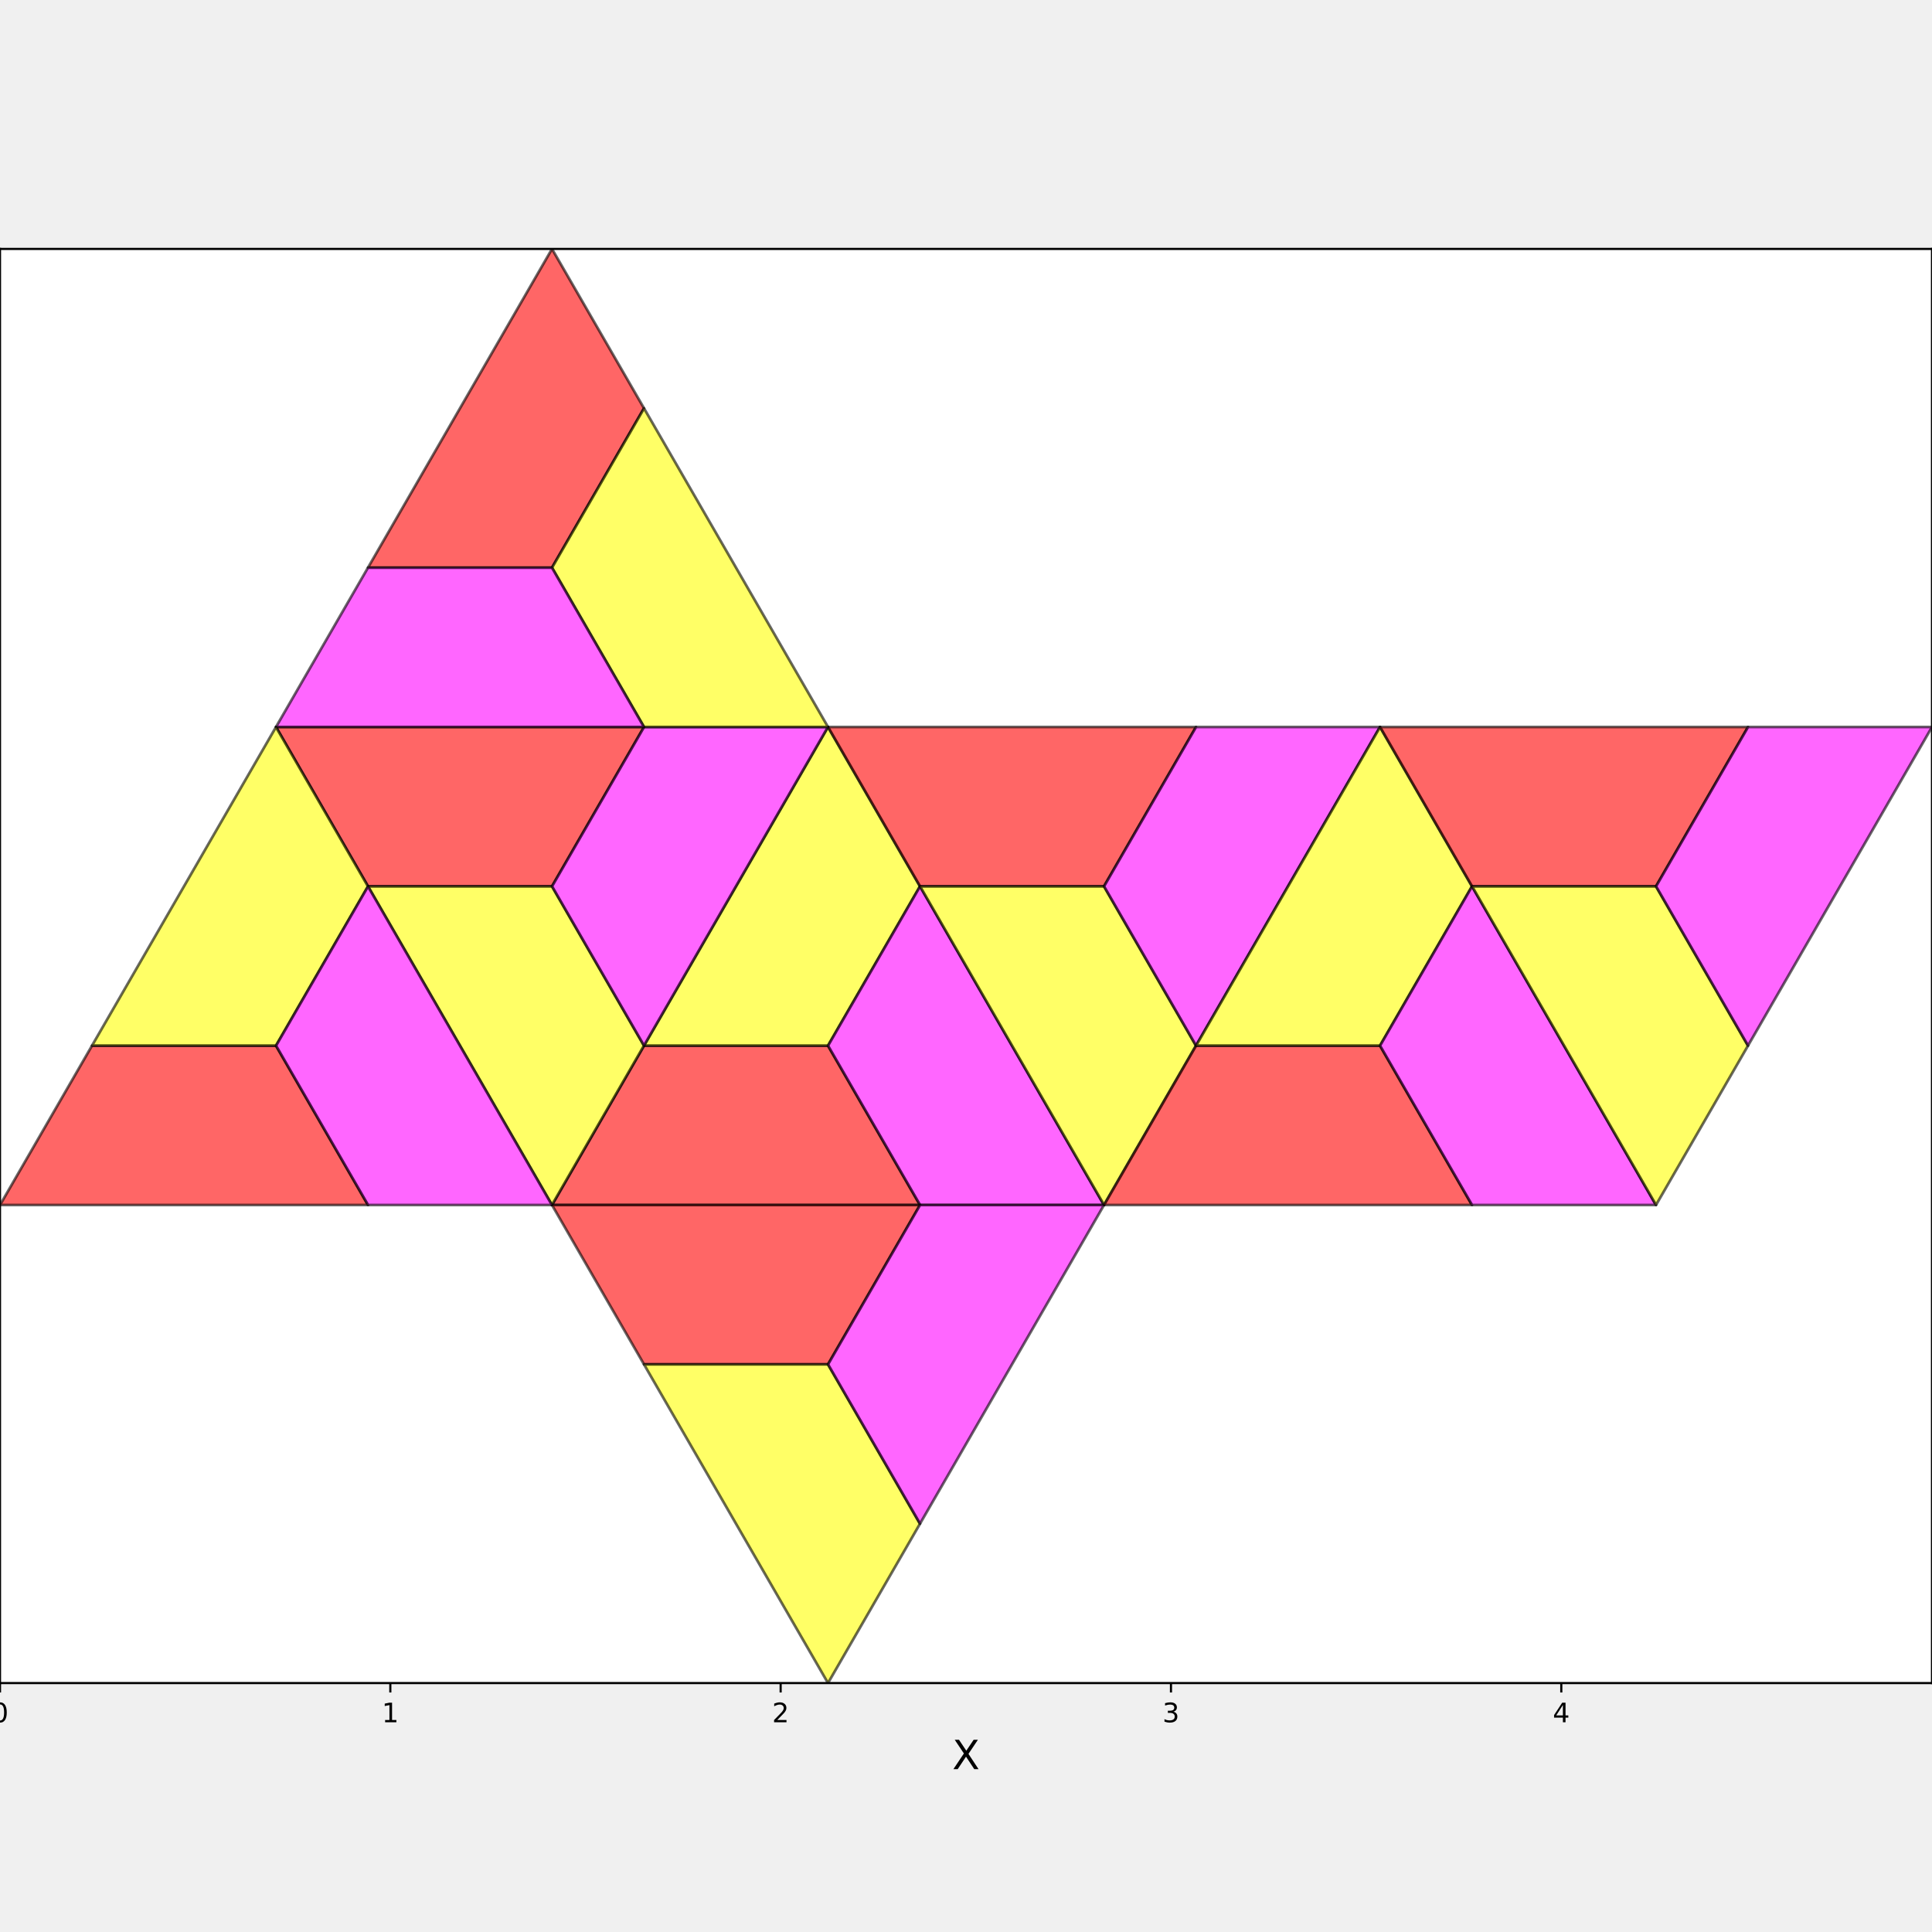
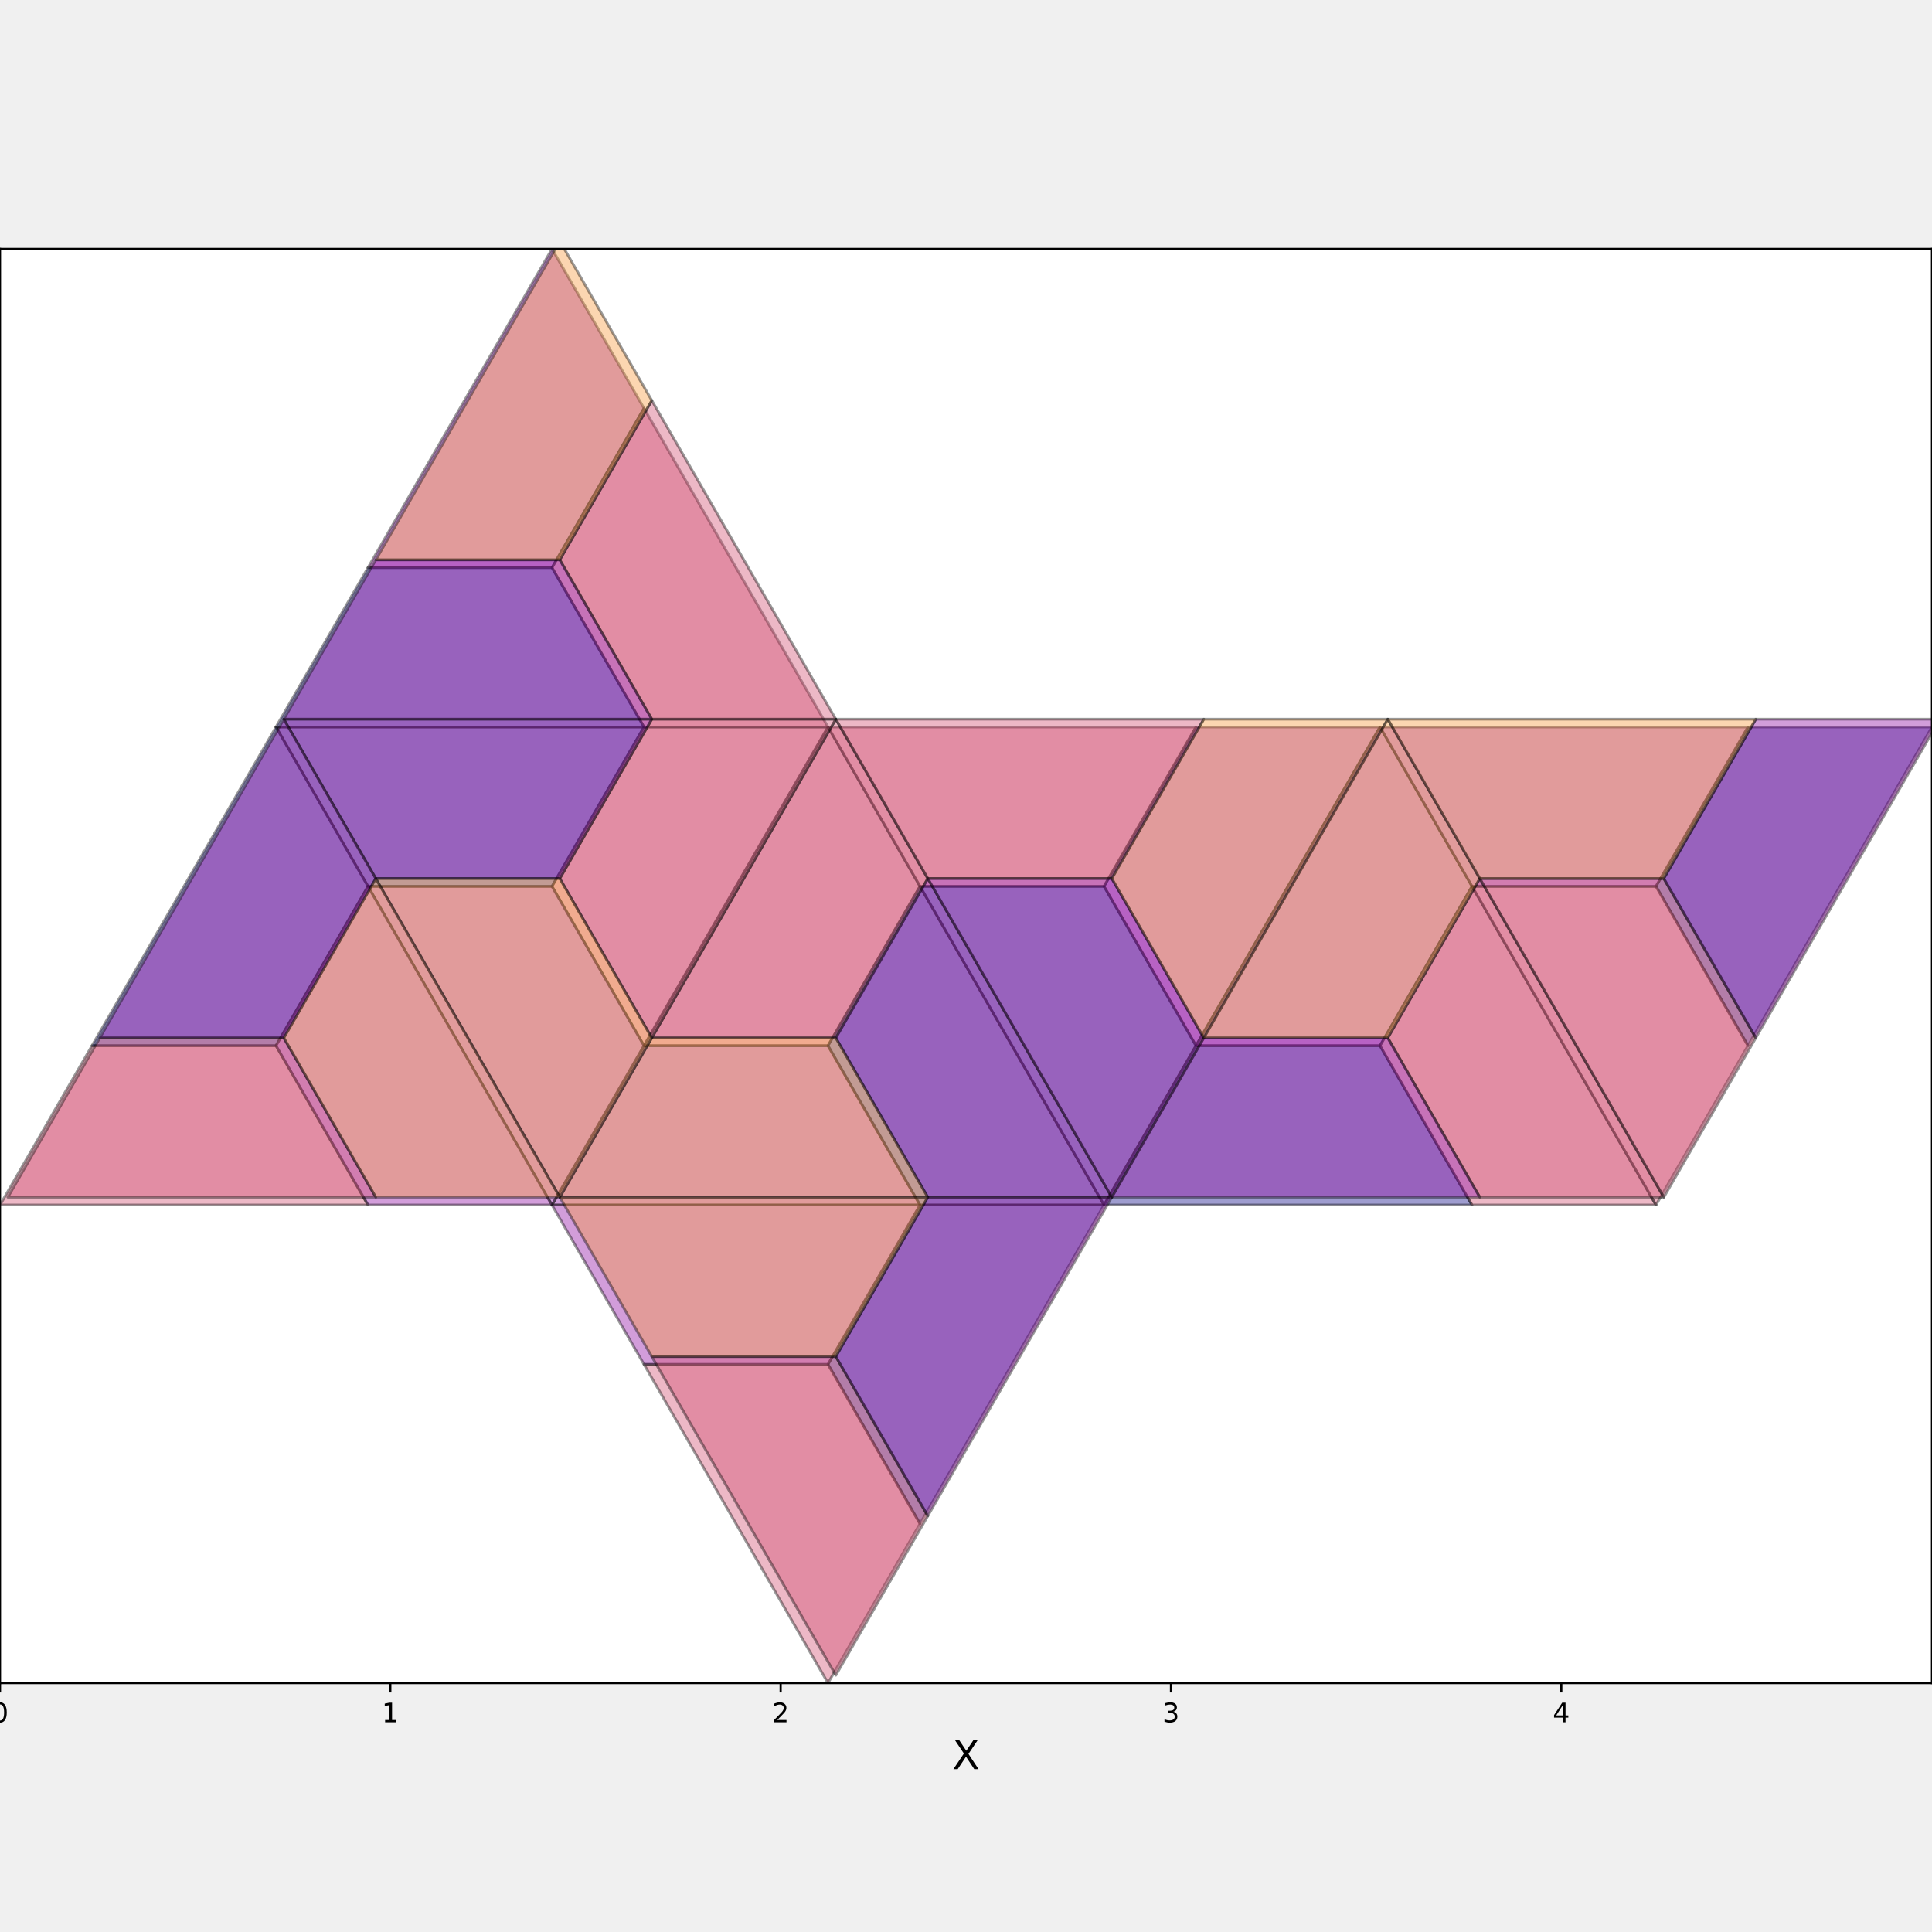
<svg xmlns="http://www.w3.org/2000/svg" xmlns:xlink="http://www.w3.org/1999/xlink" width="720pt" height="720pt" viewBox="0 0 720 720" version="1.1">
  <defs>
    <style type="text/css">*{stroke-linejoin: round; stroke-linecap: butt}</style>
  </defs>
  <g id="figure_1">
    <g id="axes_1">
      <g id="patch_1">
        <path d="M 0 627.231  L 720 627.231  L 720 92.769  L 0 92.769  z " style="fill: #ffffff" />
      </g>
      <g id="PolyCollection_1">
        <defs>
-           <path id="ma9fac72c48" d="M 205.714 -270.923  L 240 -330.308  L 308.571 -330.308  L 342.857 -270.923  z " style="stroke: #000000; stroke-opacity: 0.6" />
-         </defs>
-         <g clip-path="url(#p242dd71b07)">
-           <use xlink:href="#ma9fac72c48" x="0" y="720" style="fill: #ff0000; fill-opacity: 0.6; stroke: #000000; stroke-opacity: 0.6" />
+           <path id="mb7cb79cc13" d="M 205.714 -270.923  L 240 -330.308  L 308.571 -330.308  L 342.857 -270.923  z " style="stroke: #000000; stroke-opacity: 0.4" />
+         </defs>
+         <g clip-path="url(#pbd606a67c0)">
+           <use xlink:href="#mb7cb79cc13" x="0" y="720" style="fill: #8e0ca4; fill-opacity: 0.4; stroke: #000000; stroke-opacity: 0.4" />
        </g>
      </g>
      <g id="PolyCollection_2">
        <defs>
-           <path id="me55ea42851" d="M 308.571 -449.077  L 342.857 -389.692  L 308.571 -330.308  L 240 -330.308  z " style="stroke: #000000; stroke-opacity: 0.6" />
-         </defs>
-         <g clip-path="url(#p242dd71b07)">
-           <use xlink:href="#me55ea42851" x="0" y="720" style="fill: #ffff00; fill-opacity: 0.6; stroke: #000000; stroke-opacity: 0.6" />
+           <path id="m765e24cdc8" d="M 308.571 -449.077  L 342.857 -389.692  L 308.571 -330.308  L 240 -330.308  z " style="stroke: #000000; stroke-opacity: 0.4" />
+         </defs>
+         <g clip-path="url(#pbd606a67c0)">
+           <use xlink:href="#m765e24cdc8" x="0" y="720" style="fill: #d24f71; fill-opacity: 0.4; stroke: #000000; stroke-opacity: 0.4" />
        </g>
      </g>
      <g id="PolyCollection_3">
        <defs>
-           <path id="m1cda9bcd54" d="M 411.429 -270.923  L 342.857 -270.923  L 308.571 -330.308  L 342.857 -389.692  z " style="stroke: #000000; stroke-opacity: 0.6" />
-         </defs>
-         <g clip-path="url(#p242dd71b07)">
-           <use xlink:href="#m1cda9bcd54" x="0" y="720" style="fill: #ff00ff; fill-opacity: 0.6; stroke: #000000; stroke-opacity: 0.6" />
+           <path id="m88b1c57cf9" d="M 411.429 -270.923  L 342.857 -270.923  L 308.571 -330.308  L 342.857 -389.692  z " style="stroke: #000000; stroke-opacity: 0.4" />
+         </defs>
+         <g clip-path="url(#pbd606a67c0)">
+           <use xlink:href="#m88b1c57cf9" x="0" y="720" style="fill: #0d0887; fill-opacity: 0.4; stroke: #000000; stroke-opacity: 0.4" />
        </g>
      </g>
      <g id="PolyCollection_4">
        <defs>
-           <path id="m9025b6e7d9" d="M 445.714 -449.077  L 411.429 -389.692  L 342.857 -389.692  L 308.571 -449.077  z " style="stroke: #000000; stroke-opacity: 0.6" />
-         </defs>
-         <g clip-path="url(#p242dd71b07)">
-           <use xlink:href="#m9025b6e7d9" x="0" y="720" style="fill: #ff0000; fill-opacity: 0.6; stroke: #000000; stroke-opacity: 0.6" />
+           <path id="m910a7fbafd" d="M 445.714 -330.308  L 411.429 -389.692  L 445.714 -449.077  L 514.286 -449.077  z " style="stroke: #000000; stroke-opacity: 0.4" />
+         </defs>
+         <g clip-path="url(#pbd606a67c0)">
+           <use xlink:href="#m910a7fbafd" x="0" y="720" style="fill: #8e0ca4; fill-opacity: 0.4; stroke: #000000; stroke-opacity: 0.4" />
        </g>
      </g>
      <g id="PolyCollection_5">
        <defs>
-           <path id="m2caab65bf6" d="M 342.857 -389.692  L 411.429 -389.692  L 445.714 -330.308  L 411.429 -270.923  z " style="stroke: #000000; stroke-opacity: 0.6" />
-         </defs>
-         <g clip-path="url(#p242dd71b07)">
-           <use xlink:href="#m2caab65bf6" x="0" y="720" style="fill: #ffff00; fill-opacity: 0.6; stroke: #000000; stroke-opacity: 0.6" />
+           <path id="mae0531d1f0" d="M 342.857 -389.692  L 411.429 -389.692  L 445.714 -330.308  L 411.429 -270.923  z " style="stroke: #000000; stroke-opacity: 0.4" />
+         </defs>
+         <g clip-path="url(#pbd606a67c0)">
+           <use xlink:href="#mae0531d1f0" x="0" y="720" style="fill: #0d0887; fill-opacity: 0.4; stroke: #000000; stroke-opacity: 0.4" />
        </g>
      </g>
      <g id="PolyCollection_6">
        <defs>
-           <path id="m2b1347cd30" d="M 445.714 -330.308  L 411.429 -389.692  L 445.714 -449.077  L 514.286 -449.077  z " style="stroke: #000000; stroke-opacity: 0.6" />
-         </defs>
-         <g clip-path="url(#p242dd71b07)">
-           <use xlink:href="#m2b1347cd30" x="0" y="720" style="fill: #ff00ff; fill-opacity: 0.6; stroke: #000000; stroke-opacity: 0.6" />
+           <path id="mfa19f11cf4" d="M 445.714 -449.077  L 411.429 -389.692  L 342.857 -389.692  L 308.571 -449.077  z " style="stroke: #000000; stroke-opacity: 0.4" />
+         </defs>
+         <g clip-path="url(#pbd606a67c0)">
+           <use xlink:href="#mfa19f11cf4" x="0" y="720" style="fill: #d24f71; fill-opacity: 0.4; stroke: #000000; stroke-opacity: 0.4" />
        </g>
      </g>
      <g id="PolyCollection_7">
        <defs>
-           <path id="m58625cbecf" d="M 240 -449.077  L 205.714 -389.692  L 137.143 -389.692  L 102.857 -449.077  z " style="stroke: #000000; stroke-opacity: 0.6" />
-         </defs>
-         <g clip-path="url(#p242dd71b07)">
-           <use xlink:href="#m58625cbecf" x="0" y="720" style="fill: #ff0000; fill-opacity: 0.6; stroke: #000000; stroke-opacity: 0.6" />
+           <path id="m4f0712272b" d="M 240 -330.308  L 205.714 -389.692  L 240 -449.077  L 308.571 -449.077  z " style="stroke: #000000; stroke-opacity: 0.4" />
+         </defs>
+         <g clip-path="url(#pbd606a67c0)">
+           <use xlink:href="#m4f0712272b" x="0" y="720" style="fill: #d24f71; fill-opacity: 0.4; stroke: #000000; stroke-opacity: 0.4" />
        </g>
      </g>
      <g id="PolyCollection_8">
        <defs>
-           <path id="m8529c10065" d="M 137.143 -389.692  L 205.714 -389.692  L 240 -330.308  L 205.714 -270.923  z " style="stroke: #000000; stroke-opacity: 0.6" />
-         </defs>
-         <g clip-path="url(#p242dd71b07)">
-           <use xlink:href="#m8529c10065" x="0" y="720" style="fill: #ffff00; fill-opacity: 0.6; stroke: #000000; stroke-opacity: 0.6" />
+           <path id="m6700bf6ee3" d="M 137.143 -389.692  L 205.714 -389.692  L 240 -330.308  L 205.714 -270.923  z " style="stroke: #000000; stroke-opacity: 0.4" />
+         </defs>
+         <g clip-path="url(#pbd606a67c0)">
+           <use xlink:href="#m6700bf6ee3" x="0" y="720" style="fill: #8e0ca4; fill-opacity: 0.4; stroke: #000000; stroke-opacity: 0.4" />
        </g>
      </g>
      <g id="PolyCollection_9">
        <defs>
-           <path id="md4a1f03cdc" d="M 240 -330.308  L 205.714 -389.692  L 240 -449.077  L 308.571 -449.077  z " style="stroke: #000000; stroke-opacity: 0.6" />
-         </defs>
-         <g clip-path="url(#p242dd71b07)">
-           <use xlink:href="#md4a1f03cdc" x="0" y="720" style="fill: #ff00ff; fill-opacity: 0.6; stroke: #000000; stroke-opacity: 0.6" />
+           <path id="m056e85dbc7" d="M 240 -449.077  L 205.714 -389.692  L 137.143 -389.692  L 102.857 -449.077  z " style="stroke: #000000; stroke-opacity: 0.4" />
+         </defs>
+         <g clip-path="url(#pbd606a67c0)">
+           <use xlink:href="#m056e85dbc7" x="0" y="720" style="fill: #0d0887; fill-opacity: 0.4; stroke: #000000; stroke-opacity: 0.4" />
        </g>
      </g>
      <g id="PolyCollection_10">
        <defs>
-           <path id="mb05ac1fd74" d="M 205.714 -627.231  L 240 -567.846  L 205.714 -508.461  L 137.143 -508.461  z " style="stroke: #000000; stroke-opacity: 0.6" />
-         </defs>
-         <g clip-path="url(#p242dd71b07)">
-           <use xlink:href="#mb05ac1fd74" x="0" y="720" style="fill: #ff0000; fill-opacity: 0.6; stroke: #000000; stroke-opacity: 0.6" />
+           <path id="ma8ef5dc647" d="M 205.714 -627.231  L 240 -567.846  L 205.714 -508.461  L 137.143 -508.461  z " style="stroke: #000000; stroke-opacity: 0.4" />
+         </defs>
+         <g clip-path="url(#pbd606a67c0)">
+           <use xlink:href="#ma8ef5dc647" x="0" y="720" style="fill: #8e0ca4; fill-opacity: 0.4; stroke: #000000; stroke-opacity: 0.4" />
        </g>
      </g>
      <g id="PolyCollection_11">
        <defs>
-           <path id="m829cb3b6ee" d="M 308.571 -449.077  L 240 -449.077  L 205.714 -508.461  L 240 -567.846  z " style="stroke: #000000; stroke-opacity: 0.6" />
-         </defs>
-         <g clip-path="url(#p242dd71b07)">
-           <use xlink:href="#m829cb3b6ee" x="0" y="720" style="fill: #ffff00; fill-opacity: 0.6; stroke: #000000; stroke-opacity: 0.6" />
+           <path id="mb7b7c485eb" d="M 308.571 -449.077  L 240 -449.077  L 205.714 -508.461  L 240 -567.846  z " style="stroke: #000000; stroke-opacity: 0.4" />
+         </defs>
+         <g clip-path="url(#pbd606a67c0)">
+           <use xlink:href="#mb7b7c485eb" x="0" y="720" style="fill: #d24f71; fill-opacity: 0.4; stroke: #000000; stroke-opacity: 0.4" />
        </g>
      </g>
      <g id="PolyCollection_12">
        <defs>
-           <path id="m721de99746" d="M 102.857 -449.077  L 137.143 -508.461  L 205.714 -508.461  L 240 -449.077  z " style="stroke: #000000; stroke-opacity: 0.6" />
-         </defs>
-         <g clip-path="url(#p242dd71b07)">
-           <use xlink:href="#m721de99746" x="0" y="720" style="fill: #ff00ff; fill-opacity: 0.6; stroke: #000000; stroke-opacity: 0.6" />
+           <path id="mc24cf08a4f" d="M 102.857 -449.077  L 137.143 -508.461  L 205.714 -508.461  L 240 -449.077  z " style="stroke: #000000; stroke-opacity: 0.4" />
+         </defs>
+         <g clip-path="url(#pbd606a67c0)">
+           <use xlink:href="#mc24cf08a4f" x="0" y="720" style="fill: #0d0887; fill-opacity: 0.4; stroke: #000000; stroke-opacity: 0.4" />
        </g>
      </g>
      <g id="PolyCollection_13">
        <defs>
-           <path id="mda2dfeb69f" d="M 342.857 -270.923  L 308.571 -211.539  L 240 -211.539  L 205.714 -270.923  z " style="stroke: #000000; stroke-opacity: 0.6" />
-         </defs>
-         <g clip-path="url(#p242dd71b07)">
-           <use xlink:href="#mda2dfeb69f" x="0" y="720" style="fill: #ff0000; fill-opacity: 0.6; stroke: #000000; stroke-opacity: 0.6" />
+           <path id="mffdedda8c9" d="M 342.857 -152.154  L 308.571 -211.539  L 342.857 -270.923  L 411.429 -270.923  z " style="stroke: #000000; stroke-opacity: 0.4" />
+         </defs>
+         <g clip-path="url(#pbd606a67c0)">
+           <use xlink:href="#mffdedda8c9" x="0" y="720" style="fill: #0d0887; fill-opacity: 0.4; stroke: #000000; stroke-opacity: 0.4" />
        </g>
      </g>
      <g id="PolyCollection_14">
        <defs>
-           <path id="m050ebc5271" d="M 240 -211.539  L 308.571 -211.539  L 342.857 -152.154  L 308.571 -92.769  z " style="stroke: #000000; stroke-opacity: 0.6" />
-         </defs>
-         <g clip-path="url(#p242dd71b07)">
-           <use xlink:href="#m050ebc5271" x="0" y="720" style="fill: #ffff00; fill-opacity: 0.6; stroke: #000000; stroke-opacity: 0.6" />
+           <path id="m0955f7ad65" d="M 240 -211.539  L 308.571 -211.539  L 342.857 -152.154  L 308.571 -92.769  z " style="stroke: #000000; stroke-opacity: 0.4" />
+         </defs>
+         <g clip-path="url(#pbd606a67c0)">
+           <use xlink:href="#m0955f7ad65" x="0" y="720" style="fill: #d24f71; fill-opacity: 0.4; stroke: #000000; stroke-opacity: 0.4" />
        </g>
      </g>
      <g id="PolyCollection_15">
        <defs>
-           <path id="m513b1913b2" d="M 342.857 -152.154  L 308.571 -211.539  L 342.857 -270.923  L 411.429 -270.923  z " style="stroke: #000000; stroke-opacity: 0.6" />
-         </defs>
-         <g clip-path="url(#p242dd71b07)">
-           <use xlink:href="#m513b1913b2" x="0" y="720" style="fill: #ff00ff; fill-opacity: 0.6; stroke: #000000; stroke-opacity: 0.6" />
+           <path id="m161bed0967" d="M 342.857 -270.923  L 308.571 -211.539  L 240 -211.539  L 205.714 -270.923  z " style="stroke: #000000; stroke-opacity: 0.4" />
+         </defs>
+         <g clip-path="url(#pbd606a67c0)">
+           <use xlink:href="#m161bed0967" x="0" y="720" style="fill: #8e0ca4; fill-opacity: 0.4; stroke: #000000; stroke-opacity: 0.4" />
        </g>
      </g>
      <g id="PolyCollection_16">
        <defs>
-           <path id="m754c106d99" d="M 411.429 -270.923  L 445.714 -330.308  L 514.286 -330.308  L 548.571 -270.923  z " style="stroke: #000000; stroke-opacity: 0.6" />
-         </defs>
-         <g clip-path="url(#p242dd71b07)">
-           <use xlink:href="#m754c106d99" x="0" y="720" style="fill: #ff0000; fill-opacity: 0.6; stroke: #000000; stroke-opacity: 0.6" />
+           <path id="md25dec8428" d="M 411.429 -270.923  L 445.714 -330.308  L 514.286 -330.308  L 548.571 -270.923  z " style="stroke: #000000; stroke-opacity: 0.4" />
+         </defs>
+         <g clip-path="url(#pbd606a67c0)">
+           <use xlink:href="#md25dec8428" x="0" y="720" style="fill: #0d0887; fill-opacity: 0.4; stroke: #000000; stroke-opacity: 0.4" />
        </g>
      </g>
      <g id="PolyCollection_17">
        <defs>
-           <path id="mdb21616797" d="M 514.286 -449.077  L 548.571 -389.692  L 514.286 -330.308  L 445.714 -330.308  z " style="stroke: #000000; stroke-opacity: 0.6" />
-         </defs>
-         <g clip-path="url(#p242dd71b07)">
-           <use xlink:href="#mdb21616797" x="0" y="720" style="fill: #ffff00; fill-opacity: 0.6; stroke: #000000; stroke-opacity: 0.6" />
+           <path id="m4516c9fc4a" d="M 514.286 -449.077  L 548.571 -389.692  L 514.286 -330.308  L 445.714 -330.308  z " style="stroke: #000000; stroke-opacity: 0.4" />
+         </defs>
+         <g clip-path="url(#pbd606a67c0)">
+           <use xlink:href="#m4516c9fc4a" x="0" y="720" style="fill: #8e0ca4; fill-opacity: 0.4; stroke: #000000; stroke-opacity: 0.4" />
        </g>
      </g>
      <g id="PolyCollection_18">
        <defs>
-           <path id="ma6a7649239" d="M 617.143 -270.923  L 548.571 -270.923  L 514.286 -330.308  L 548.571 -389.692  z " style="stroke: #000000; stroke-opacity: 0.6" />
-         </defs>
-         <g clip-path="url(#p242dd71b07)">
-           <use xlink:href="#ma6a7649239" x="0" y="720" style="fill: #ff00ff; fill-opacity: 0.6; stroke: #000000; stroke-opacity: 0.6" />
+           <path id="m3d0ced3b1d" d="M 617.143 -270.923  L 548.571 -270.923  L 514.286 -330.308  L 548.571 -389.692  z " style="stroke: #000000; stroke-opacity: 0.4" />
+         </defs>
+         <g clip-path="url(#pbd606a67c0)">
+           <use xlink:href="#m3d0ced3b1d" x="0" y="720" style="fill: #d24f71; fill-opacity: 0.4; stroke: #000000; stroke-opacity: 0.4" />
        </g>
      </g>
      <g id="PolyCollection_19">
        <defs>
-           <path id="mf7a15b4ad6" d="M 0 -270.923  L 34.286 -330.308  L 102.857 -330.308  L 137.143 -270.923  z " style="stroke: #000000; stroke-opacity: 0.6" />
-         </defs>
-         <g clip-path="url(#p242dd71b07)">
-           <use xlink:href="#mf7a15b4ad6" x="0" y="720" style="fill: #ff0000; fill-opacity: 0.6; stroke: #000000; stroke-opacity: 0.6" />
+           <path id="ma9277c30c2" d="M 0 -270.923  L 34.286 -330.308  L 102.857 -330.308  L 137.143 -270.923  z " style="stroke: #000000; stroke-opacity: 0.4" />
+         </defs>
+         <g clip-path="url(#pbd606a67c0)">
+           <use xlink:href="#ma9277c30c2" x="0" y="720" style="fill: #d24f71; fill-opacity: 0.4; stroke: #000000; stroke-opacity: 0.4" />
        </g>
      </g>
      <g id="PolyCollection_20">
        <defs>
-           <path id="maad8ae2563" d="M 102.857 -449.077  L 137.143 -389.692  L 102.857 -330.308  L 34.286 -330.308  z " style="stroke: #000000; stroke-opacity: 0.6" />
-         </defs>
-         <g clip-path="url(#p242dd71b07)">
-           <use xlink:href="#maad8ae2563" x="0" y="720" style="fill: #ffff00; fill-opacity: 0.6; stroke: #000000; stroke-opacity: 0.6" />
+           <path id="m7ad484ca72" d="M 102.857 -449.077  L 137.143 -389.692  L 102.857 -330.308  L 34.286 -330.308  z " style="stroke: #000000; stroke-opacity: 0.4" />
+         </defs>
+         <g clip-path="url(#pbd606a67c0)">
+           <use xlink:href="#m7ad484ca72" x="0" y="720" style="fill: #0d0887; fill-opacity: 0.4; stroke: #000000; stroke-opacity: 0.4" />
        </g>
      </g>
      <g id="PolyCollection_21">
        <defs>
-           <path id="m7d257c0bc7" d="M 205.714 -270.923  L 137.143 -270.923  L 102.857 -330.308  L 137.143 -389.692  z " style="stroke: #000000; stroke-opacity: 0.6" />
-         </defs>
-         <g clip-path="url(#p242dd71b07)">
-           <use xlink:href="#m7d257c0bc7" x="0" y="720" style="fill: #ff00ff; fill-opacity: 0.6; stroke: #000000; stroke-opacity: 0.6" />
+           <path id="m96a51ab3b0" d="M 205.714 -270.923  L 137.143 -270.923  L 102.857 -330.308  L 137.143 -389.692  z " style="stroke: #000000; stroke-opacity: 0.4" />
+         </defs>
+         <g clip-path="url(#pbd606a67c0)">
+           <use xlink:href="#m96a51ab3b0" x="0" y="720" style="fill: #8e0ca4; fill-opacity: 0.4; stroke: #000000; stroke-opacity: 0.4" />
        </g>
      </g>
      <g id="PolyCollection_22">
        <defs>
-           <path id="m2a33e27e22" d="M 651.429 -449.077  L 617.143 -389.692  L 548.571 -389.692  L 514.286 -449.077  z " style="stroke: #000000; stroke-opacity: 0.6" />
-         </defs>
-         <g clip-path="url(#p242dd71b07)">
-           <use xlink:href="#m2a33e27e22" x="0" y="720" style="fill: #ff0000; fill-opacity: 0.6; stroke: #000000; stroke-opacity: 0.6" />
+           <path id="mc735af810a" d="M 651.429 -330.308  L 617.143 -389.692  L 651.429 -449.077  L 720 -449.077  z " style="stroke: #000000; stroke-opacity: 0.4" />
+         </defs>
+         <g clip-path="url(#pbd606a67c0)">
+           <use xlink:href="#mc735af810a" x="0" y="720" style="fill: #0d0887; fill-opacity: 0.4; stroke: #000000; stroke-opacity: 0.4" />
        </g>
      </g>
      <g id="PolyCollection_23">
        <defs>
-           <path id="m388f188808" d="M 548.571 -389.692  L 617.143 -389.692  L 651.429 -330.308  L 617.143 -270.923  z " style="stroke: #000000; stroke-opacity: 0.6" />
-         </defs>
-         <g clip-path="url(#p242dd71b07)">
-           <use xlink:href="#m388f188808" x="0" y="720" style="fill: #ffff00; fill-opacity: 0.6; stroke: #000000; stroke-opacity: 0.6" />
+           <path id="mdc161a70f2" d="M 548.571 -389.692  L 617.143 -389.692  L 651.429 -330.308  L 617.143 -270.923  z " style="stroke: #000000; stroke-opacity: 0.4" />
+         </defs>
+         <g clip-path="url(#pbd606a67c0)">
+           <use xlink:href="#mdc161a70f2" x="0" y="720" style="fill: #d24f71; fill-opacity: 0.4; stroke: #000000; stroke-opacity: 0.4" />
        </g>
      </g>
      <g id="PolyCollection_24">
        <defs>
-           <path id="ma9edaaa119" d="M 651.429 -330.308  L 617.143 -389.692  L 651.429 -449.077  L 720 -449.077  z " style="stroke: #000000; stroke-opacity: 0.6" />
-         </defs>
-         <g clip-path="url(#p242dd71b07)">
-           <use xlink:href="#ma9edaaa119" x="0" y="720" style="fill: #ff00ff; fill-opacity: 0.6; stroke: #000000; stroke-opacity: 0.6" />
+           <path id="m40bd2a1d5a" d="M 651.429 -449.077  L 617.143 -389.692  L 548.571 -389.692  L 514.286 -449.077  z " style="stroke: #000000; stroke-opacity: 0.4" />
+         </defs>
+         <g clip-path="url(#pbd606a67c0)">
+           <use xlink:href="#m40bd2a1d5a" x="0" y="720" style="fill: #8e0ca4; fill-opacity: 0.4; stroke: #000000; stroke-opacity: 0.4" />
+         </g>
+       </g>
+       <g id="PolyCollection_25">
+         <defs>
+           <path id="mbf24449144" d="M 311.481 -451.986  L 345.766 -392.602  L 311.481 -333.217  L 242.909 -333.217  z " style="stroke: #000000; stroke-opacity: 0.4" />
+         </defs>
+         <g clip-path="url(#pbd606a67c0)">
+           <use xlink:href="#mbf24449144" x="0" y="720" style="fill: #d24f71; fill-opacity: 0.4; stroke: #000000; stroke-opacity: 0.4" />
+         </g>
+       </g>
+       <g id="PolyCollection_26">
+         <defs>
+           <path id="mddba9ab722" d="M 414.338 -273.832  L 345.766 -273.832  L 311.481 -333.217  L 345.766 -392.602  z " style="stroke: #000000; stroke-opacity: 0.4" />
+         </defs>
+         <g clip-path="url(#pbd606a67c0)">
+           <use xlink:href="#mddba9ab722" x="0" y="720" style="fill: #8e0ca4; fill-opacity: 0.4; stroke: #000000; stroke-opacity: 0.4" />
+         </g>
+       </g>
+       <g id="PolyCollection_27">
+         <defs>
+           <path id="mb6f8cc3baa" d="M 208.624 -273.832  L 242.909 -333.217  L 311.481 -333.217  L 345.766 -273.832  z " style="stroke: #000000; stroke-opacity: 0.4" />
+         </defs>
+         <g clip-path="url(#pbd606a67c0)">
+           <use xlink:href="#mb6f8cc3baa" x="0" y="720" style="fill: #f99a3e; fill-opacity: 0.4; stroke: #000000; stroke-opacity: 0.4" />
+         </g>
+       </g>
+       <g id="PolyCollection_28">
+         <defs>
+           <path id="m95de726256" d="M 448.624 -451.986  L 414.338 -392.602  L 345.766 -392.602  L 311.481 -451.986  z " style="stroke: #000000; stroke-opacity: 0.4" />
+         </defs>
+         <g clip-path="url(#pbd606a67c0)">
+           <use xlink:href="#m95de726256" x="0" y="720" style="fill: #d24f71; fill-opacity: 0.4; stroke: #000000; stroke-opacity: 0.4" />
+         </g>
+       </g>
+       <g id="PolyCollection_29">
+         <defs>
+           <path id="m4b3c2e50ae" d="M 345.766 -392.602  L 414.338 -392.602  L 448.624 -333.217  L 414.338 -273.832  z " style="stroke: #000000; stroke-opacity: 0.4" />
+         </defs>
+         <g clip-path="url(#pbd606a67c0)">
+           <use xlink:href="#m4b3c2e50ae" x="0" y="720" style="fill: #8e0ca4; fill-opacity: 0.4; stroke: #000000; stroke-opacity: 0.4" />
+         </g>
+       </g>
+       <g id="PolyCollection_30">
+         <defs>
+           <path id="m98581e53d3" d="M 448.624 -333.217  L 414.338 -392.602  L 448.624 -451.986  L 517.195 -451.986  z " style="stroke: #000000; stroke-opacity: 0.4" />
+         </defs>
+         <g clip-path="url(#pbd606a67c0)">
+           <use xlink:href="#m98581e53d3" x="0" y="720" style="fill: #f99a3e; fill-opacity: 0.4; stroke: #000000; stroke-opacity: 0.4" />
+         </g>
+       </g>
+       <g id="PolyCollection_31">
+         <defs>
+           <path id="m2c83e072f8" d="M 242.909 -333.217  L 208.624 -392.602  L 242.909 -451.986  L 311.481 -451.986  z " style="stroke: #000000; stroke-opacity: 0.4" />
+         </defs>
+         <g clip-path="url(#pbd606a67c0)">
+           <use xlink:href="#m2c83e072f8" x="0" y="720" style="fill: #d24f71; fill-opacity: 0.4; stroke: #000000; stroke-opacity: 0.4" />
+         </g>
+       </g>
+       <g id="PolyCollection_32">
+         <defs>
+           <path id="mddb1a20db1" d="M 242.909 -451.986  L 208.624 -392.602  L 140.052 -392.602  L 105.766 -451.986  z " style="stroke: #000000; stroke-opacity: 0.4" />
+         </defs>
+         <g clip-path="url(#pbd606a67c0)">
+           <use xlink:href="#mddb1a20db1" x="0" y="720" style="fill: #8e0ca4; fill-opacity: 0.4; stroke: #000000; stroke-opacity: 0.4" />
+         </g>
+       </g>
+       <g id="PolyCollection_33">
+         <defs>
+           <path id="m86b2007174" d="M 140.052 -392.602  L 208.624 -392.602  L 242.909 -333.217  L 208.624 -273.832  z " style="stroke: #000000; stroke-opacity: 0.4" />
+         </defs>
+         <g clip-path="url(#pbd606a67c0)">
+           <use xlink:href="#m86b2007174" x="0" y="720" style="fill: #f99a3e; fill-opacity: 0.4; stroke: #000000; stroke-opacity: 0.4" />
+         </g>
+       </g>
+       <g id="PolyCollection_34">
+         <defs>
+           <path id="md78a1299ee" d="M 311.481 -451.986  L 242.909 -451.986  L 208.624 -511.371  L 242.909 -570.755  z " style="stroke: #000000; stroke-opacity: 0.4" />
+         </defs>
+         <g clip-path="url(#pbd606a67c0)">
+           <use xlink:href="#md78a1299ee" x="0" y="720" style="fill: #d24f71; fill-opacity: 0.4; stroke: #000000; stroke-opacity: 0.4" />
+         </g>
+       </g>
+       <g id="PolyCollection_35">
+         <defs>
+           <path id="m0500923628" d="M 105.766 -451.986  L 140.052 -511.371  L 208.624 -511.371  L 242.909 -451.986  z " style="stroke: #000000; stroke-opacity: 0.4" />
+         </defs>
+         <g clip-path="url(#pbd606a67c0)">
+           <use xlink:href="#m0500923628" x="0" y="720" style="fill: #8e0ca4; fill-opacity: 0.4; stroke: #000000; stroke-opacity: 0.4" />
+         </g>
+       </g>
+       <g id="PolyCollection_36">
+         <defs>
+           <path id="m08a55eca45" d="M 208.624 -630.14  L 242.909 -570.755  L 208.624 -511.371  L 140.052 -511.371  z " style="stroke: #000000; stroke-opacity: 0.4" />
+         </defs>
+         <g clip-path="url(#pbd606a67c0)">
+           <use xlink:href="#m08a55eca45" x="0" y="720" style="fill: #f99a3e; fill-opacity: 0.4; stroke: #000000; stroke-opacity: 0.4" />
+         </g>
+       </g>
+       <g id="PolyCollection_37">
+         <defs>
+           <path id="mb4148f5873" d="M 242.909 -214.448  L 311.481 -214.448  L 345.766 -155.063  L 311.481 -95.679  z " style="stroke: #000000; stroke-opacity: 0.4" />
+         </defs>
+         <g clip-path="url(#pbd606a67c0)">
+           <use xlink:href="#mb4148f5873" x="0" y="720" style="fill: #d24f71; fill-opacity: 0.4; stroke: #000000; stroke-opacity: 0.4" />
+         </g>
+       </g>
+       <g id="PolyCollection_38">
+         <defs>
+           <path id="m48ad4a0015" d="M 345.766 -155.063  L 311.481 -214.448  L 345.766 -273.832  L 414.338 -273.832  z " style="stroke: #000000; stroke-opacity: 0.4" />
+         </defs>
+         <g clip-path="url(#pbd606a67c0)">
+           <use xlink:href="#m48ad4a0015" x="0" y="720" style="fill: #8e0ca4; fill-opacity: 0.4; stroke: #000000; stroke-opacity: 0.4" />
+         </g>
+       </g>
+       <g id="PolyCollection_39">
+         <defs>
+           <path id="mc734298556" d="M 345.766 -273.832  L 311.481 -214.448  L 242.909 -214.448  L 208.624 -273.832  z " style="stroke: #000000; stroke-opacity: 0.4" />
+         </defs>
+         <g clip-path="url(#pbd606a67c0)">
+           <use xlink:href="#mc734298556" x="0" y="720" style="fill: #f99a3e; fill-opacity: 0.4; stroke: #000000; stroke-opacity: 0.4" />
+         </g>
+       </g>
+       <g id="PolyCollection_40">
+         <defs>
+           <path id="m3512f913b8" d="M 620.052 -273.832  L 551.481 -273.832  L 517.195 -333.217  L 551.481 -392.602  z " style="stroke: #000000; stroke-opacity: 0.4" />
+         </defs>
+         <g clip-path="url(#pbd606a67c0)">
+           <use xlink:href="#m3512f913b8" x="0" y="720" style="fill: #d24f71; fill-opacity: 0.4; stroke: #000000; stroke-opacity: 0.4" />
+         </g>
+       </g>
+       <g id="PolyCollection_41">
+         <defs>
+           <path id="mfbd33dc4e5" d="M 414.338 -273.832  L 448.624 -333.217  L 517.195 -333.217  L 551.481 -273.832  z " style="stroke: #000000; stroke-opacity: 0.4" />
+         </defs>
+         <g clip-path="url(#pbd606a67c0)">
+           <use xlink:href="#mfbd33dc4e5" x="0" y="720" style="fill: #8e0ca4; fill-opacity: 0.4; stroke: #000000; stroke-opacity: 0.4" />
+         </g>
+       </g>
+       <g id="PolyCollection_42">
+         <defs>
+           <path id="mcef05d2097" d="M 517.195 -451.986  L 551.481 -392.602  L 517.195 -333.217  L 448.624 -333.217  z " style="stroke: #000000; stroke-opacity: 0.4" />
+         </defs>
+         <g clip-path="url(#pbd606a67c0)">
+           <use xlink:href="#mcef05d2097" x="0" y="720" style="fill: #f99a3e; fill-opacity: 0.4; stroke: #000000; stroke-opacity: 0.4" />
+         </g>
+       </g>
+       <g id="PolyCollection_43">
+         <defs>
+           <path id="m7b3fe68c0f" d="M 2.909 -273.832  L 37.195 -333.217  L 105.766 -333.217  L 140.052 -273.832  z " style="stroke: #000000; stroke-opacity: 0.4" />
+         </defs>
+         <g clip-path="url(#pbd606a67c0)">
+           <use xlink:href="#m7b3fe68c0f" x="0" y="720" style="fill: #d24f71; fill-opacity: 0.4; stroke: #000000; stroke-opacity: 0.4" />
+         </g>
+       </g>
+       <g id="PolyCollection_44">
+         <defs>
+           <path id="mf9a22de50c" d="M 105.766 -451.986  L 140.052 -392.602  L 105.766 -333.217  L 37.195 -333.217  z " style="stroke: #000000; stroke-opacity: 0.4" />
+         </defs>
+         <g clip-path="url(#pbd606a67c0)">
+           <use xlink:href="#mf9a22de50c" x="0" y="720" style="fill: #8e0ca4; fill-opacity: 0.4; stroke: #000000; stroke-opacity: 0.4" />
+         </g>
+       </g>
+       <g id="PolyCollection_45">
+         <defs>
+           <path id="mbf58b31ee9" d="M 208.624 -273.832  L 140.052 -273.832  L 105.766 -333.217  L 140.052 -392.602  z " style="stroke: #000000; stroke-opacity: 0.4" />
+         </defs>
+         <g clip-path="url(#pbd606a67c0)">
+           <use xlink:href="#mbf58b31ee9" x="0" y="720" style="fill: #f99a3e; fill-opacity: 0.4; stroke: #000000; stroke-opacity: 0.4" />
+         </g>
+       </g>
+       <g id="PolyCollection_46">
+         <defs>
+           <path id="m206fb591d9" d="M 551.481 -392.602  L 620.052 -392.602  L 654.338 -333.217  L 620.052 -273.832  z " style="stroke: #000000; stroke-opacity: 0.4" />
+         </defs>
+         <g clip-path="url(#pbd606a67c0)">
+           <use xlink:href="#m206fb591d9" x="0" y="720" style="fill: #d24f71; fill-opacity: 0.4; stroke: #000000; stroke-opacity: 0.4" />
+         </g>
+       </g>
+       <g id="PolyCollection_47">
+         <defs>
+           <path id="mf6bded0062" d="M 654.338 -333.217  L 620.052 -392.602  L 654.338 -451.986  L 722.909 -451.986  z " style="stroke: #000000; stroke-opacity: 0.4" />
+         </defs>
+         <g clip-path="url(#pbd606a67c0)">
+           <use xlink:href="#mf6bded0062" x="0" y="720" style="fill: #8e0ca4; fill-opacity: 0.4; stroke: #000000; stroke-opacity: 0.4" />
+         </g>
+       </g>
+       <g id="PolyCollection_48">
+         <defs>
+           <path id="m2658e5cb96" d="M 654.338 -451.986  L 620.052 -392.602  L 551.481 -392.602  L 517.195 -451.986  z " style="stroke: #000000; stroke-opacity: 0.4" />
+         </defs>
+         <g clip-path="url(#pbd606a67c0)">
+           <use xlink:href="#m2658e5cb96" x="0" y="720" style="fill: #f99a3e; fill-opacity: 0.4; stroke: #000000; stroke-opacity: 0.4" />
        </g>
      </g>
      <g id="matplotlib.axis_1">
        <g id="xtick_1">
          <g id="line2d_1">
            <defs>
-               <path id="m75c3e5cce1" d="M 0 0  L 0 3.5  " style="stroke: #000000; stroke-width: 0.8" />
+               <path id="me0cec6840e" d="M 0 0  L 0 3.5  " style="stroke: #000000; stroke-width: 0.8" />
            </defs>
            <g>
-               <use xlink:href="#m75c3e5cce1" x="0" y="627.231" style="stroke: #000000; stroke-width: 0.8" />
+               <use xlink:href="#me0cec6840e" x="0" y="627.231" style="stroke: #000000; stroke-width: 0.8" />
            </g>
          </g>
          <g id="text_1">
            <g transform="translate(-3.18125 641.8291) scale(0.1 -0.1)">
              <defs>
                <path id="DejaVuSans-30" d="M 2034 4250  Q 1547 4250 1301 3770  Q 1056 3291 1056 2328  Q 1056 1369 1301 889  Q 1547 409 2034 409  Q 2525 409 2770 889  Q 3016 1369 3016 2328  Q 3016 3291 2770 3770  Q 2525 4250 2034 4250  z M 2034 4750  Q 2819 4750 3233 4129  Q 3647 3509 3647 2328  Q 3647 1150 3233 529  Q 2819 -91 2034 -91  Q 1250 -91 836 529  Q 422 1150 422 2328  Q 422 3509 836 4129  Q 1250 4750 2034 4750  z " transform="scale(0.015625)" />
              </defs>
              <use xlink:href="#DejaVuSans-30" />
            </g>
          </g>
        </g>
        <g id="xtick_2">
          <g id="line2d_2">
            <g>
-               <use xlink:href="#m75c3e5cce1" x="145.462" y="627.231" style="stroke: #000000; stroke-width: 0.8" />
+               <use xlink:href="#me0cec6840e" x="145.462" y="627.231" style="stroke: #000000; stroke-width: 0.8" />
            </g>
          </g>
          <g id="text_2">
            <g transform="translate(142.2807 641.8291) scale(0.1 -0.1)">
              <defs>
                <path id="DejaVuSans-31" d="M 794 531  L 1825 531  L 1825 4091  L 703 3866  L 703 4441  L 1819 4666  L 2450 4666  L 2450 531  L 3481 531  L 3481 0  L 794 0  L 794 531  z " transform="scale(0.015625)" />
              </defs>
              <use xlink:href="#DejaVuSans-31" />
            </g>
          </g>
        </g>
        <g id="xtick_3">
          <g id="line2d_3">
            <g>
-               <use xlink:href="#m75c3e5cce1" x="290.924" y="627.231" style="stroke: #000000; stroke-width: 0.8" />
+               <use xlink:href="#me0cec6840e" x="290.924" y="627.231" style="stroke: #000000; stroke-width: 0.8" />
            </g>
          </g>
          <g id="text_3">
            <g transform="translate(287.7427 641.8291) scale(0.1 -0.1)">
              <defs>
                <path id="DejaVuSans-32" d="M 1228 531  L 3431 531  L 3431 0  L 469 0  L 469 531  Q 828 903 1448 1529  Q 2069 2156 2228 2338  Q 2531 2678 2651 2914  Q 2772 3150 2772 3378  Q 2772 3750 2511 3984  Q 2250 4219 1831 4219  Q 1534 4219 1204 4116  Q 875 4013 500 3803  L 500 4441  Q 881 4594 1212 4672  Q 1544 4750 1819 4750  Q 2544 4750 2975 4387  Q 3406 4025 3406 3419  Q 3406 3131 3298 2873  Q 3191 2616 2906 2266  Q 2828 2175 2409 1742  Q 1991 1309 1228 531  z " transform="scale(0.015625)" />
              </defs>
              <use xlink:href="#DejaVuSans-32" />
            </g>
          </g>
        </g>
        <g id="xtick_4">
          <g id="line2d_4">
            <g>
-               <use xlink:href="#m75c3e5cce1" x="436.386" y="627.231" style="stroke: #000000; stroke-width: 0.8" />
+               <use xlink:href="#me0cec6840e" x="436.386" y="627.231" style="stroke: #000000; stroke-width: 0.8" />
            </g>
          </g>
          <g id="text_4">
            <g transform="translate(433.2046 641.8291) scale(0.1 -0.1)">
              <defs>
                <path id="DejaVuSans-33" d="M 2597 2516  Q 3050 2419 3304 2112  Q 3559 1806 3559 1356  Q 3559 666 3084 287  Q 2609 -91 1734 -91  Q 1441 -91 1130 -33  Q 819 25 488 141  L 488 750  Q 750 597 1062 519  Q 1375 441 1716 441  Q 2309 441 2620 675  Q 2931 909 2931 1356  Q 2931 1769 2642 2001  Q 2353 2234 1838 2234  L 1294 2234  L 1294 2753  L 1863 2753  Q 2328 2753 2575 2939  Q 2822 3125 2822 3475  Q 2822 3834 2567 4026  Q 2313 4219 1838 4219  Q 1578 4219 1281 4162  Q 984 4106 628 3988  L 628 4550  Q 988 4650 1302 4700  Q 1616 4750 1894 4750  Q 2613 4750 3031 4423  Q 3450 4097 3450 3541  Q 3450 3153 3228 2886  Q 3006 2619 2597 2516  z " transform="scale(0.015625)" />
              </defs>
              <use xlink:href="#DejaVuSans-33" />
            </g>
          </g>
        </g>
        <g id="xtick_5">
          <g id="line2d_5">
            <g>
-               <use xlink:href="#m75c3e5cce1" x="581.848" y="627.231" style="stroke: #000000; stroke-width: 0.8" />
+               <use xlink:href="#me0cec6840e" x="581.848" y="627.231" style="stroke: #000000; stroke-width: 0.8" />
            </g>
          </g>
          <g id="text_5">
            <g transform="translate(578.6666 641.8291) scale(0.1 -0.1)">
              <defs>
                <path id="DejaVuSans-34" d="M 2419 4116  L 825 1625  L 2419 1625  L 2419 4116  z M 2253 4666  L 3047 4666  L 3047 1625  L 3713 1625  L 3713 1100  L 3047 1100  L 3047 0  L 2419 0  L 2419 1100  L 313 1100  L 313 1709  L 2253 4666  z " transform="scale(0.015625)" />
              </defs>
              <use xlink:href="#DejaVuSans-34" />
            </g>
          </g>
        </g>
        <g id="text_6">
          <g transform="translate(354.8625 659.3065) scale(0.15 -0.15)">
            <defs>
              <path id="DejaVuSans-58" d="M 403 4666  L 1081 4666  L 2241 2931  L 3406 4666  L 4084 4666  L 2584 2425  L 4184 0  L 3506 0  L 2194 1984  L 872 0  L 191 0  L 1856 2491  L 403 4666  z " transform="scale(0.015625)" />
            </defs>
            <use xlink:href="#DejaVuSans-58" />
          </g>
        </g>
      </g>
      <g id="matplotlib.axis_2">
        <g id="ytick_1">
          <g id="line2d_6">
            <defs>
-               <path id="mabb9790ba4" d="M 0 0  L -3.5 0  " style="stroke: #000000; stroke-width: 0.8" />
+               <path id="m9a4c27b409" d="M 0 0  L -3.5 0  " style="stroke: #000000; stroke-width: 0.8" />
            </defs>
            <g>
-               <use xlink:href="#mabb9790ba4" x="0" y="627.231" style="stroke: #000000; stroke-width: 0.8" />
+               <use xlink:href="#m9a4c27b409" x="0" y="627.231" style="stroke: #000000; stroke-width: 0.8" />
            </g>
          </g>
          <g id="text_7">
            <g transform="translate(-22.90312 631.0299) scale(0.1 -0.1)">
              <defs>
                <path id="DejaVuSans-2e" d="M 684 794  L 1344 794  L 1344 0  L 684 0  L 684 794  z " transform="scale(0.015625)" />
              </defs>
              <use xlink:href="#DejaVuSans-30" />
              <use xlink:href="#DejaVuSans-2e" x="63.623" />
              <use xlink:href="#DejaVuSans-30" x="95.41" />
            </g>
          </g>
        </g>
        <g id="ytick_2">
          <g id="line2d_7">
            <g>
-               <use xlink:href="#mabb9790ba4" x="0" y="554.5" style="stroke: #000000; stroke-width: 0.8" />
+               <use xlink:href="#m9a4c27b409" x="0" y="554.5" style="stroke: #000000; stroke-width: 0.8" />
            </g>
          </g>
          <g id="text_8">
            <g transform="translate(-22.90312 558.2989) scale(0.1 -0.1)">
              <defs>
                <path id="DejaVuSans-35" d="M 691 4666  L 3169 4666  L 3169 4134  L 1269 4134  L 1269 2991  Q 1406 3038 1543 3061  Q 1681 3084 1819 3084  Q 2600 3084 3056 2656  Q 3513 2228 3513 1497  Q 3513 744 3044 326  Q 2575 -91 1722 -91  Q 1428 -91 1123 -41  Q 819 9 494 109  L 494 744  Q 775 591 1075 516  Q 1375 441 1709 441  Q 2250 441 2565 725  Q 2881 1009 2881 1497  Q 2881 1984 2565 2268  Q 2250 2553 1709 2553  Q 1456 2553 1204 2497  Q 953 2441 691 2322  L 691 4666  z " transform="scale(0.015625)" />
              </defs>
              <use xlink:href="#DejaVuSans-30" />
              <use xlink:href="#DejaVuSans-2e" x="63.623" />
              <use xlink:href="#DejaVuSans-35" x="95.41" />
            </g>
          </g>
        </g>
        <g id="ytick_3">
          <g id="line2d_8">
            <g>
-               <use xlink:href="#mabb9790ba4" x="0" y="481.769" style="stroke: #000000; stroke-width: 0.8" />
+               <use xlink:href="#m9a4c27b409" x="0" y="481.769" style="stroke: #000000; stroke-width: 0.8" />
            </g>
          </g>
          <g id="text_9">
            <g transform="translate(-22.90312 485.5679) scale(0.1 -0.1)">
              <use xlink:href="#DejaVuSans-31" />
              <use xlink:href="#DejaVuSans-2e" x="63.623" />
              <use xlink:href="#DejaVuSans-30" x="95.41" />
            </g>
          </g>
        </g>
        <g id="ytick_4">
          <g id="line2d_9">
            <g>
-               <use xlink:href="#mabb9790ba4" x="0" y="409.038" style="stroke: #000000; stroke-width: 0.8" />
+               <use xlink:href="#m9a4c27b409" x="0" y="409.038" style="stroke: #000000; stroke-width: 0.8" />
            </g>
          </g>
          <g id="text_10">
            <g transform="translate(-22.90312 412.837) scale(0.1 -0.1)">
              <use xlink:href="#DejaVuSans-31" />
              <use xlink:href="#DejaVuSans-2e" x="63.623" />
              <use xlink:href="#DejaVuSans-35" x="95.41" />
            </g>
          </g>
        </g>
        <g id="ytick_5">
          <g id="line2d_10">
            <g>
-               <use xlink:href="#mabb9790ba4" x="0" y="336.307" style="stroke: #000000; stroke-width: 0.8" />
+               <use xlink:href="#m9a4c27b409" x="0" y="336.307" style="stroke: #000000; stroke-width: 0.8" />
            </g>
          </g>
          <g id="text_11">
            <g transform="translate(-22.90312 340.106) scale(0.1 -0.1)">
              <use xlink:href="#DejaVuSans-32" />
              <use xlink:href="#DejaVuSans-2e" x="63.623" />
              <use xlink:href="#DejaVuSans-30" x="95.41" />
            </g>
          </g>
        </g>
        <g id="ytick_6">
          <g id="line2d_11">
            <g>
-               <use xlink:href="#mabb9790ba4" x="0" y="263.576" style="stroke: #000000; stroke-width: 0.8" />
+               <use xlink:href="#m9a4c27b409" x="0" y="263.576" style="stroke: #000000; stroke-width: 0.8" />
            </g>
          </g>
          <g id="text_12">
            <g transform="translate(-22.90312 267.375) scale(0.1 -0.1)">
              <use xlink:href="#DejaVuSans-32" />
              <use xlink:href="#DejaVuSans-2e" x="63.623" />
              <use xlink:href="#DejaVuSans-35" x="95.41" />
            </g>
          </g>
        </g>
        <g id="ytick_7">
          <g id="line2d_12">
            <g>
-               <use xlink:href="#mabb9790ba4" x="0" y="190.845" style="stroke: #000000; stroke-width: 0.8" />
+               <use xlink:href="#m9a4c27b409" x="0" y="190.845" style="stroke: #000000; stroke-width: 0.8" />
            </g>
          </g>
          <g id="text_13">
            <g transform="translate(-22.90312 194.644) scale(0.1 -0.1)">
              <use xlink:href="#DejaVuSans-33" />
              <use xlink:href="#DejaVuSans-2e" x="63.623" />
              <use xlink:href="#DejaVuSans-30" x="95.41" />
            </g>
          </g>
        </g>
        <g id="ytick_8">
          <g id="line2d_13">
            <g>
-               <use xlink:href="#mabb9790ba4" x="0" y="118.114" style="stroke: #000000; stroke-width: 0.8" />
+               <use xlink:href="#m9a4c27b409" x="0" y="118.114" style="stroke: #000000; stroke-width: 0.8" />
            </g>
          </g>
          <g id="text_14">
            <g transform="translate(-22.90312 121.913) scale(0.1 -0.1)">
              <use xlink:href="#DejaVuSans-33" />
              <use xlink:href="#DejaVuSans-2e" x="63.623" />
              <use xlink:href="#DejaVuSans-35" x="95.41" />
            </g>
          </g>
        </g>
        <g id="text_15">
          <g transform="translate(-30.02266 364.5809) rotate(-90) scale(0.15 -0.15)">
            <defs>
              <path id="DejaVuSans-59" d="M -13 4666  L 666 4666  L 1959 2747  L 3244 4666  L 3922 4666  L 2272 2222  L 2272 0  L 1638 0  L 1638 2222  L -13 4666  z " transform="scale(0.015625)" />
            </defs>
            <use xlink:href="#DejaVuSans-59" />
          </g>
        </g>
      </g>
      <g id="patch_2">
        <path d="M 0 627.231  L 0 92.769  " style="fill: none; stroke: #000000; stroke-width: 0.8; stroke-linejoin: miter; stroke-linecap: square" />
      </g>
      <g id="patch_3">
        <path d="M 720 627.231  L 720 92.769  " style="fill: none; stroke: #000000; stroke-width: 0.8; stroke-linejoin: miter; stroke-linecap: square" />
      </g>
      <g id="patch_4">
        <path d="M 0 627.231  L 720 627.231  " style="fill: none; stroke: #000000; stroke-width: 0.8; stroke-linejoin: miter; stroke-linecap: square" />
      </g>
      <g id="patch_5">
        <path d="M 0 92.769  L 720 92.769  " style="fill: none; stroke: #000000; stroke-width: 0.8; stroke-linejoin: miter; stroke-linecap: square" />
      </g>
    </g>
  </g>
  <defs>
-     <clipPath id="p242dd71b07">
+     <clipPath id="pbd606a67c0">
      <rect x="0" y="92.769" width="720" height="534.461" />
    </clipPath>
  </defs>
</svg>
